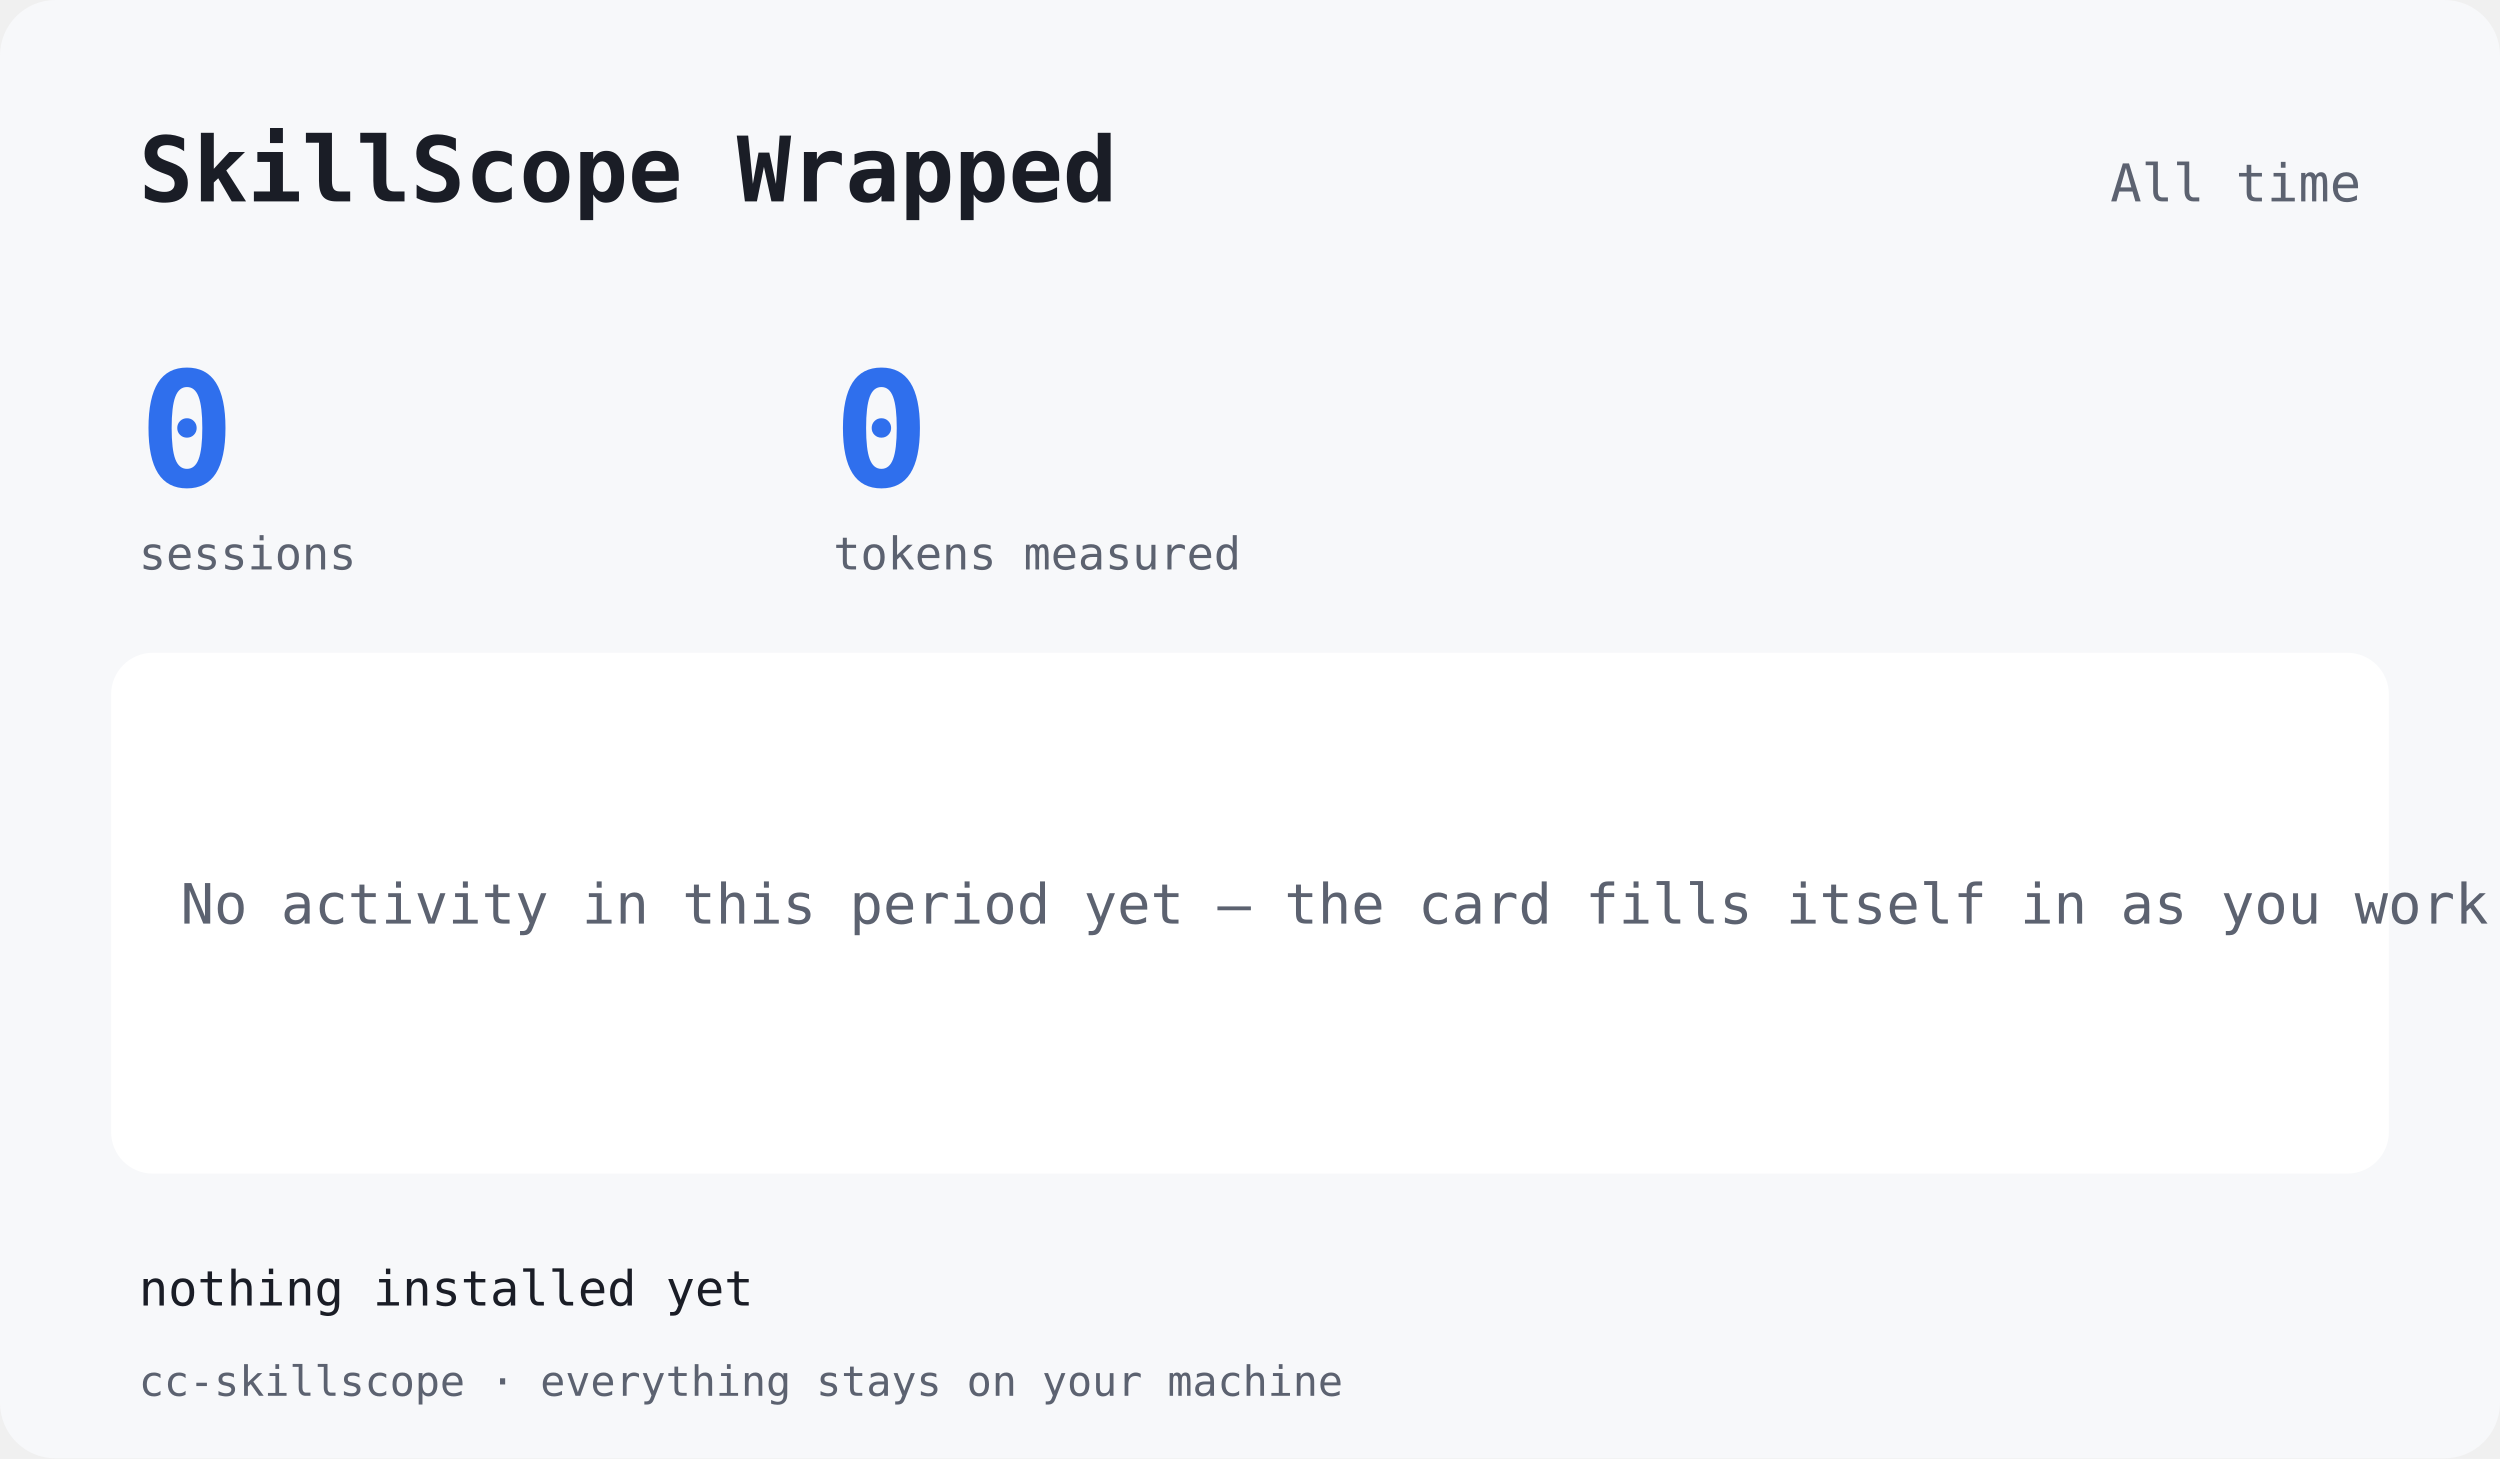
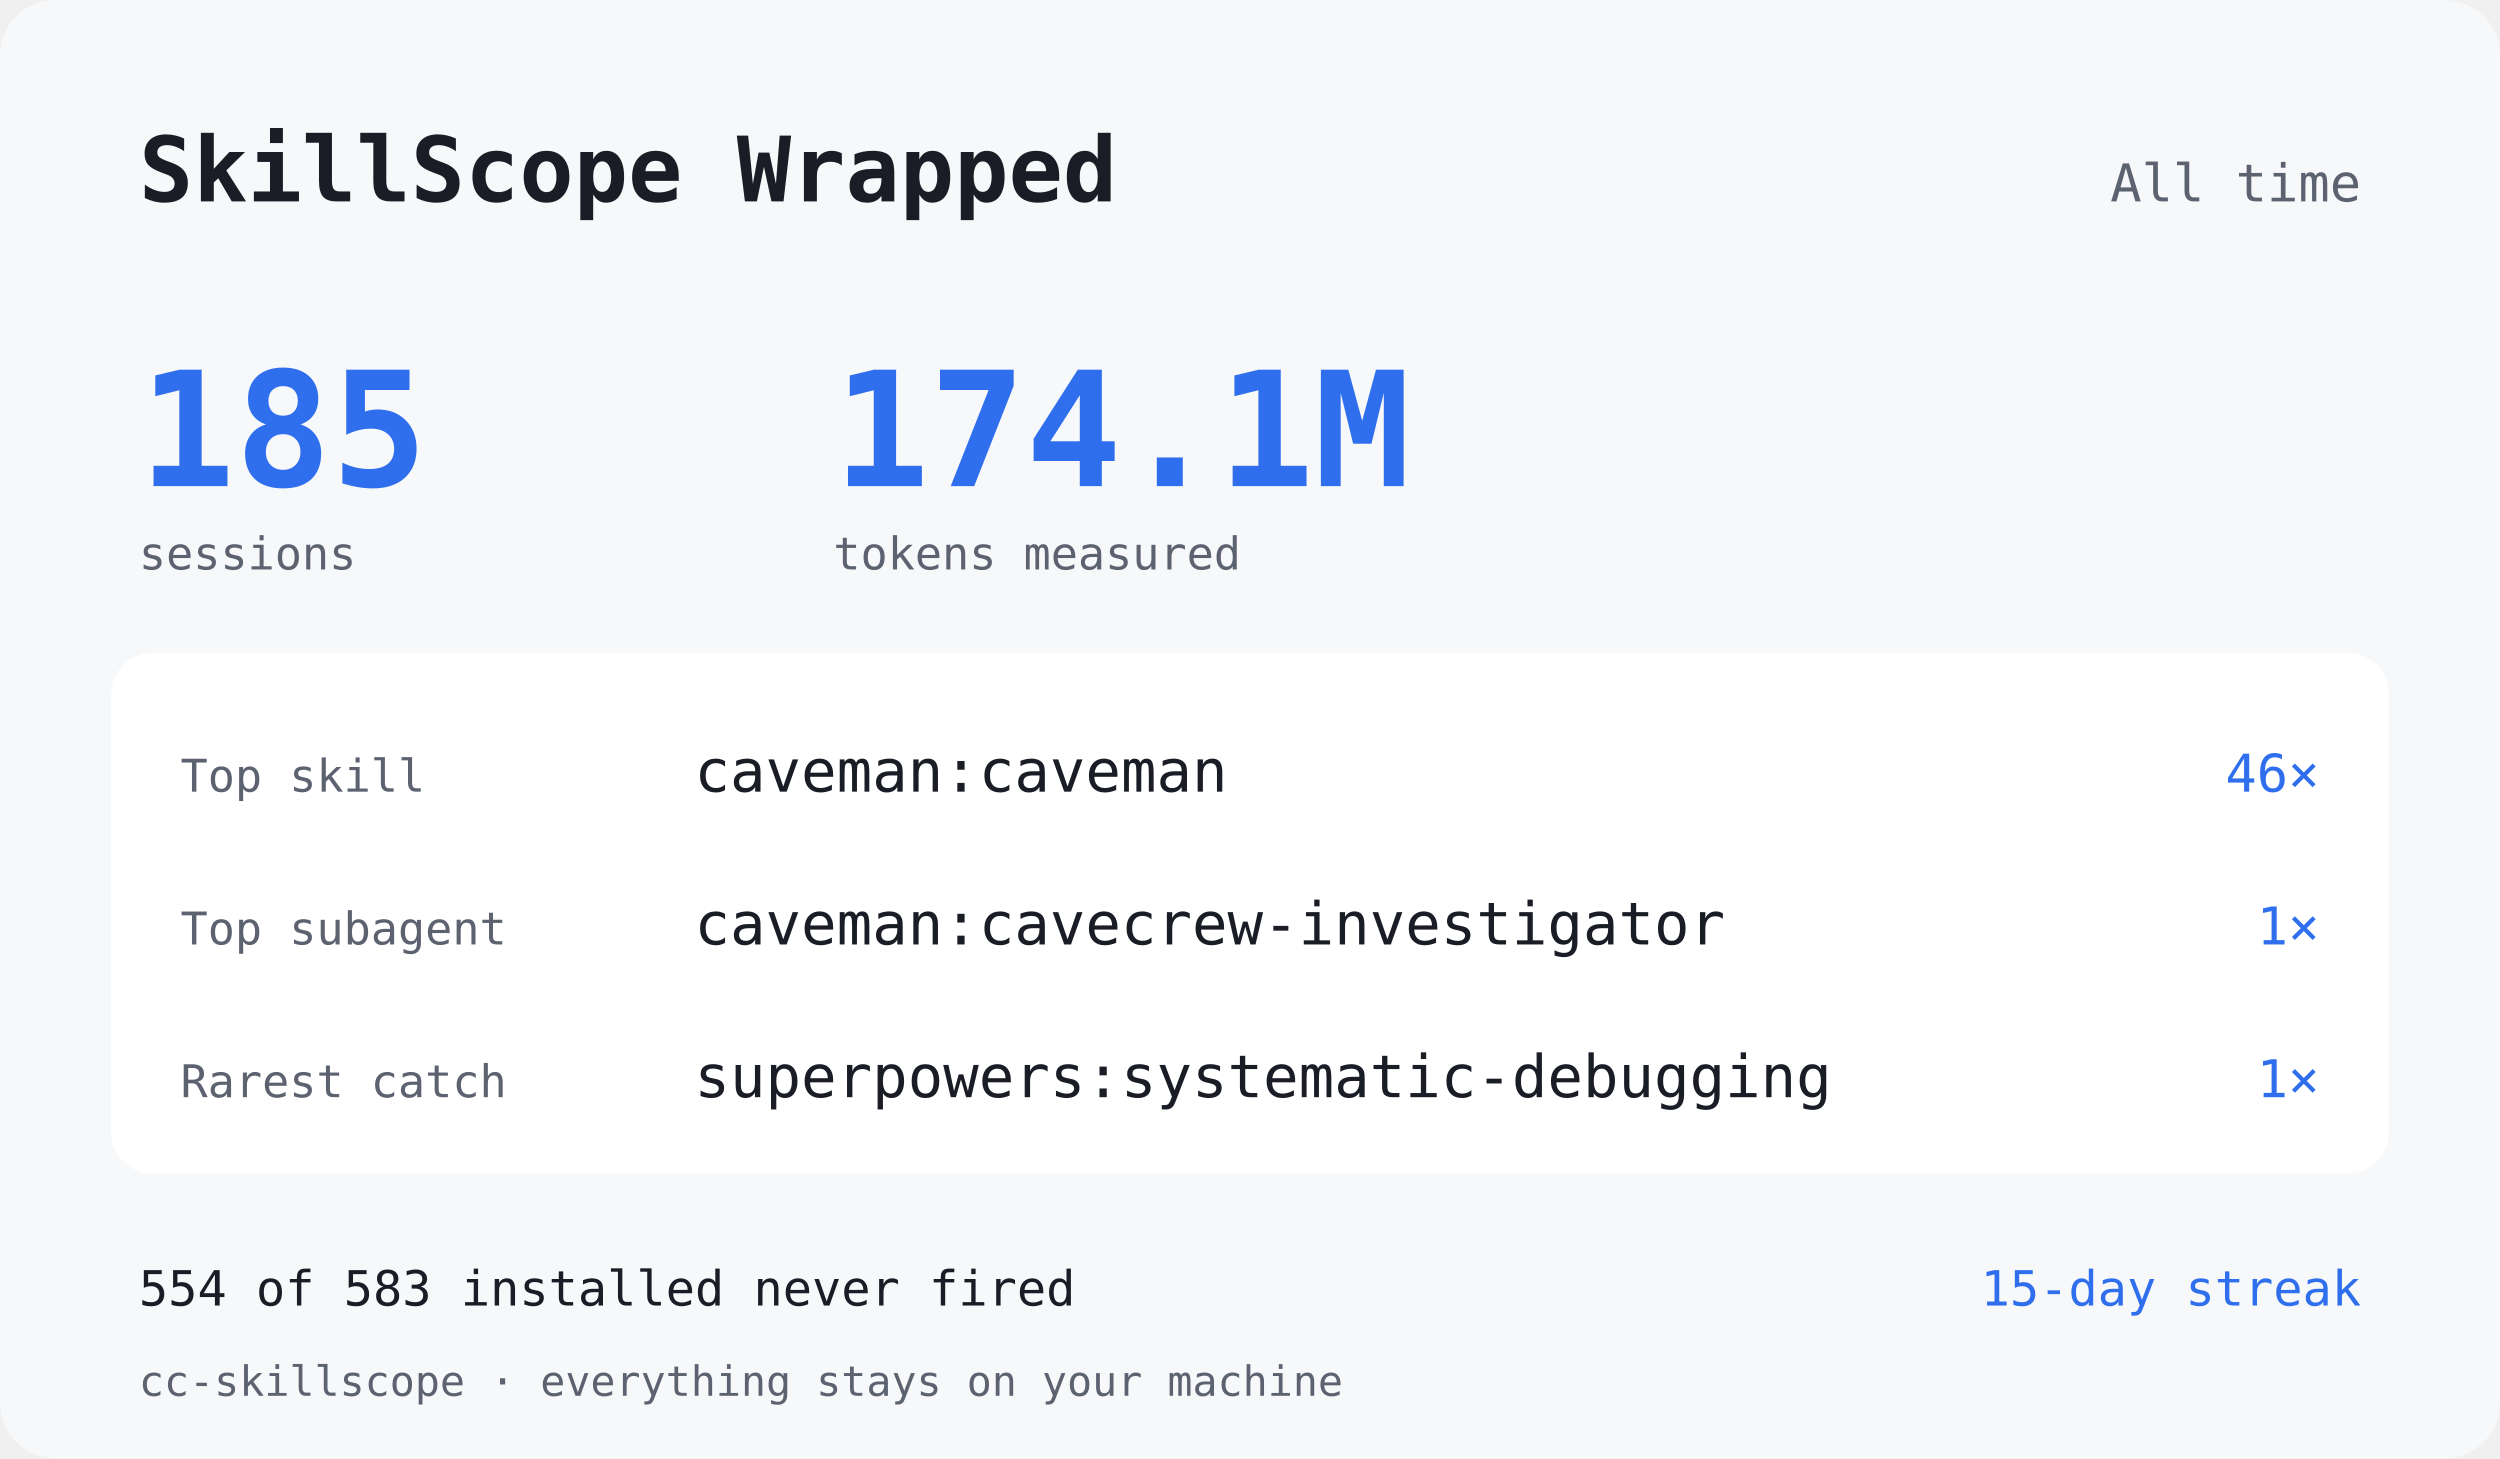
<svg xmlns="http://www.w3.org/2000/svg" width="720" height="420" viewBox="0 0 720 420" role="img" aria-label="SkillScope Wrapped">
  <rect width="720" height="420" rx="16" fill="#f7f8fa" />
  <text x="40" y="58" font-family="ui-monospace, SFMono-Regular, Menlo, Consolas, monospace" font-size="26" font-weight="700" fill="#1a1d26">SkillScope Wrapped</text>
  <text x="680" y="58" text-anchor="end" font-family="ui-monospace, SFMono-Regular, Menlo, Consolas, monospace" font-size="15" fill="#5c6270">All time</text>
-   <text x="40" y="140" font-family="ui-monospace, SFMono-Regular, Menlo, Consolas, monospace" font-size="46" font-weight="700" fill="#2f6fed">0</text>
+   <text x="40" y="140" font-family="ui-monospace, SFMono-Regular, Menlo, Consolas, monospace" font-size="46" font-weight="700" fill="#2f6fed">185</text>
  <text x="40" y="164" font-family="ui-monospace, SFMono-Regular, Menlo, Consolas, monospace" font-size="13" fill="#5c6270">sessions</text>
-   <text x="240" y="140" font-family="ui-monospace, SFMono-Regular, Menlo, Consolas, monospace" font-size="46" font-weight="700" fill="#2f6fed">0</text>
+   <text x="240" y="140" font-family="ui-monospace, SFMono-Regular, Menlo, Consolas, monospace" font-size="46" font-weight="700" fill="#2f6fed">174.1M</text>
  <text x="240" y="164" font-family="ui-monospace, SFMono-Regular, Menlo, Consolas, monospace" font-size="13" fill="#5c6270">tokens measured</text>
  <rect x="32" y="188" width="656" height="150" rx="12" fill="#ffffff" />
-   <text x="52" y="266" font-family="ui-monospace, SFMono-Regular, Menlo, Consolas, monospace" font-size="16" fill="#5c6270">No activity in this period yet — the card fills itself in as you work.</text>
-   <text x="40" y="376" font-family="ui-monospace, SFMono-Regular, Menlo, Consolas, monospace" font-size="14" fill="#1a1d26">nothing installed yet</text>
-   <text x="680" y="376" text-anchor="end" font-family="ui-monospace, SFMono-Regular, Menlo, Consolas, monospace" font-size="14" fill="#2f6fed" />
+   <text x="52" y="228" font-family="ui-monospace, SFMono-Regular, Menlo, Consolas, monospace" font-size="13" fill="#5c6270">Top skill</text>
+   <text x="200" y="228" font-family="ui-monospace, SFMono-Regular, Menlo, Consolas, monospace" font-size="17" fill="#1a1d26">caveman:caveman</text>
+   <text x="668" y="228" text-anchor="end" font-family="ui-monospace, SFMono-Regular, Menlo, Consolas, monospace" font-size="15" fill="#2f6fed">46×</text>
+   <text x="52" y="272" font-family="ui-monospace, SFMono-Regular, Menlo, Consolas, monospace" font-size="13" fill="#5c6270">Top subagent</text>
+   <text x="200" y="272" font-family="ui-monospace, SFMono-Regular, Menlo, Consolas, monospace" font-size="17" fill="#1a1d26">caveman:cavecrew-investigator</text>
+   <text x="668" y="272" text-anchor="end" font-family="ui-monospace, SFMono-Regular, Menlo, Consolas, monospace" font-size="15" fill="#2f6fed">1×</text>
+   <text x="52" y="316" font-family="ui-monospace, SFMono-Regular, Menlo, Consolas, monospace" font-size="13" fill="#5c6270">Rarest catch</text>
+   <text x="200" y="316" font-family="ui-monospace, SFMono-Regular, Menlo, Consolas, monospace" font-size="17" fill="#1a1d26">superpowers:systematic-debugging</text>
+   <text x="668" y="316" text-anchor="end" font-family="ui-monospace, SFMono-Regular, Menlo, Consolas, monospace" font-size="15" fill="#2f6fed">1×</text>
+   <text x="40" y="376" font-family="ui-monospace, SFMono-Regular, Menlo, Consolas, monospace" font-size="14" fill="#1a1d26">554 of 583 installed never fired</text>
+   <text x="680" y="376" text-anchor="end" font-family="ui-monospace, SFMono-Regular, Menlo, Consolas, monospace" font-size="14" fill="#2f6fed">15-day streak</text>
  <text x="40" y="402" font-family="ui-monospace, SFMono-Regular, Menlo, Consolas, monospace" font-size="12" fill="#5c6270">cc-skillscope · everything stays on your machine</text>
</svg>
